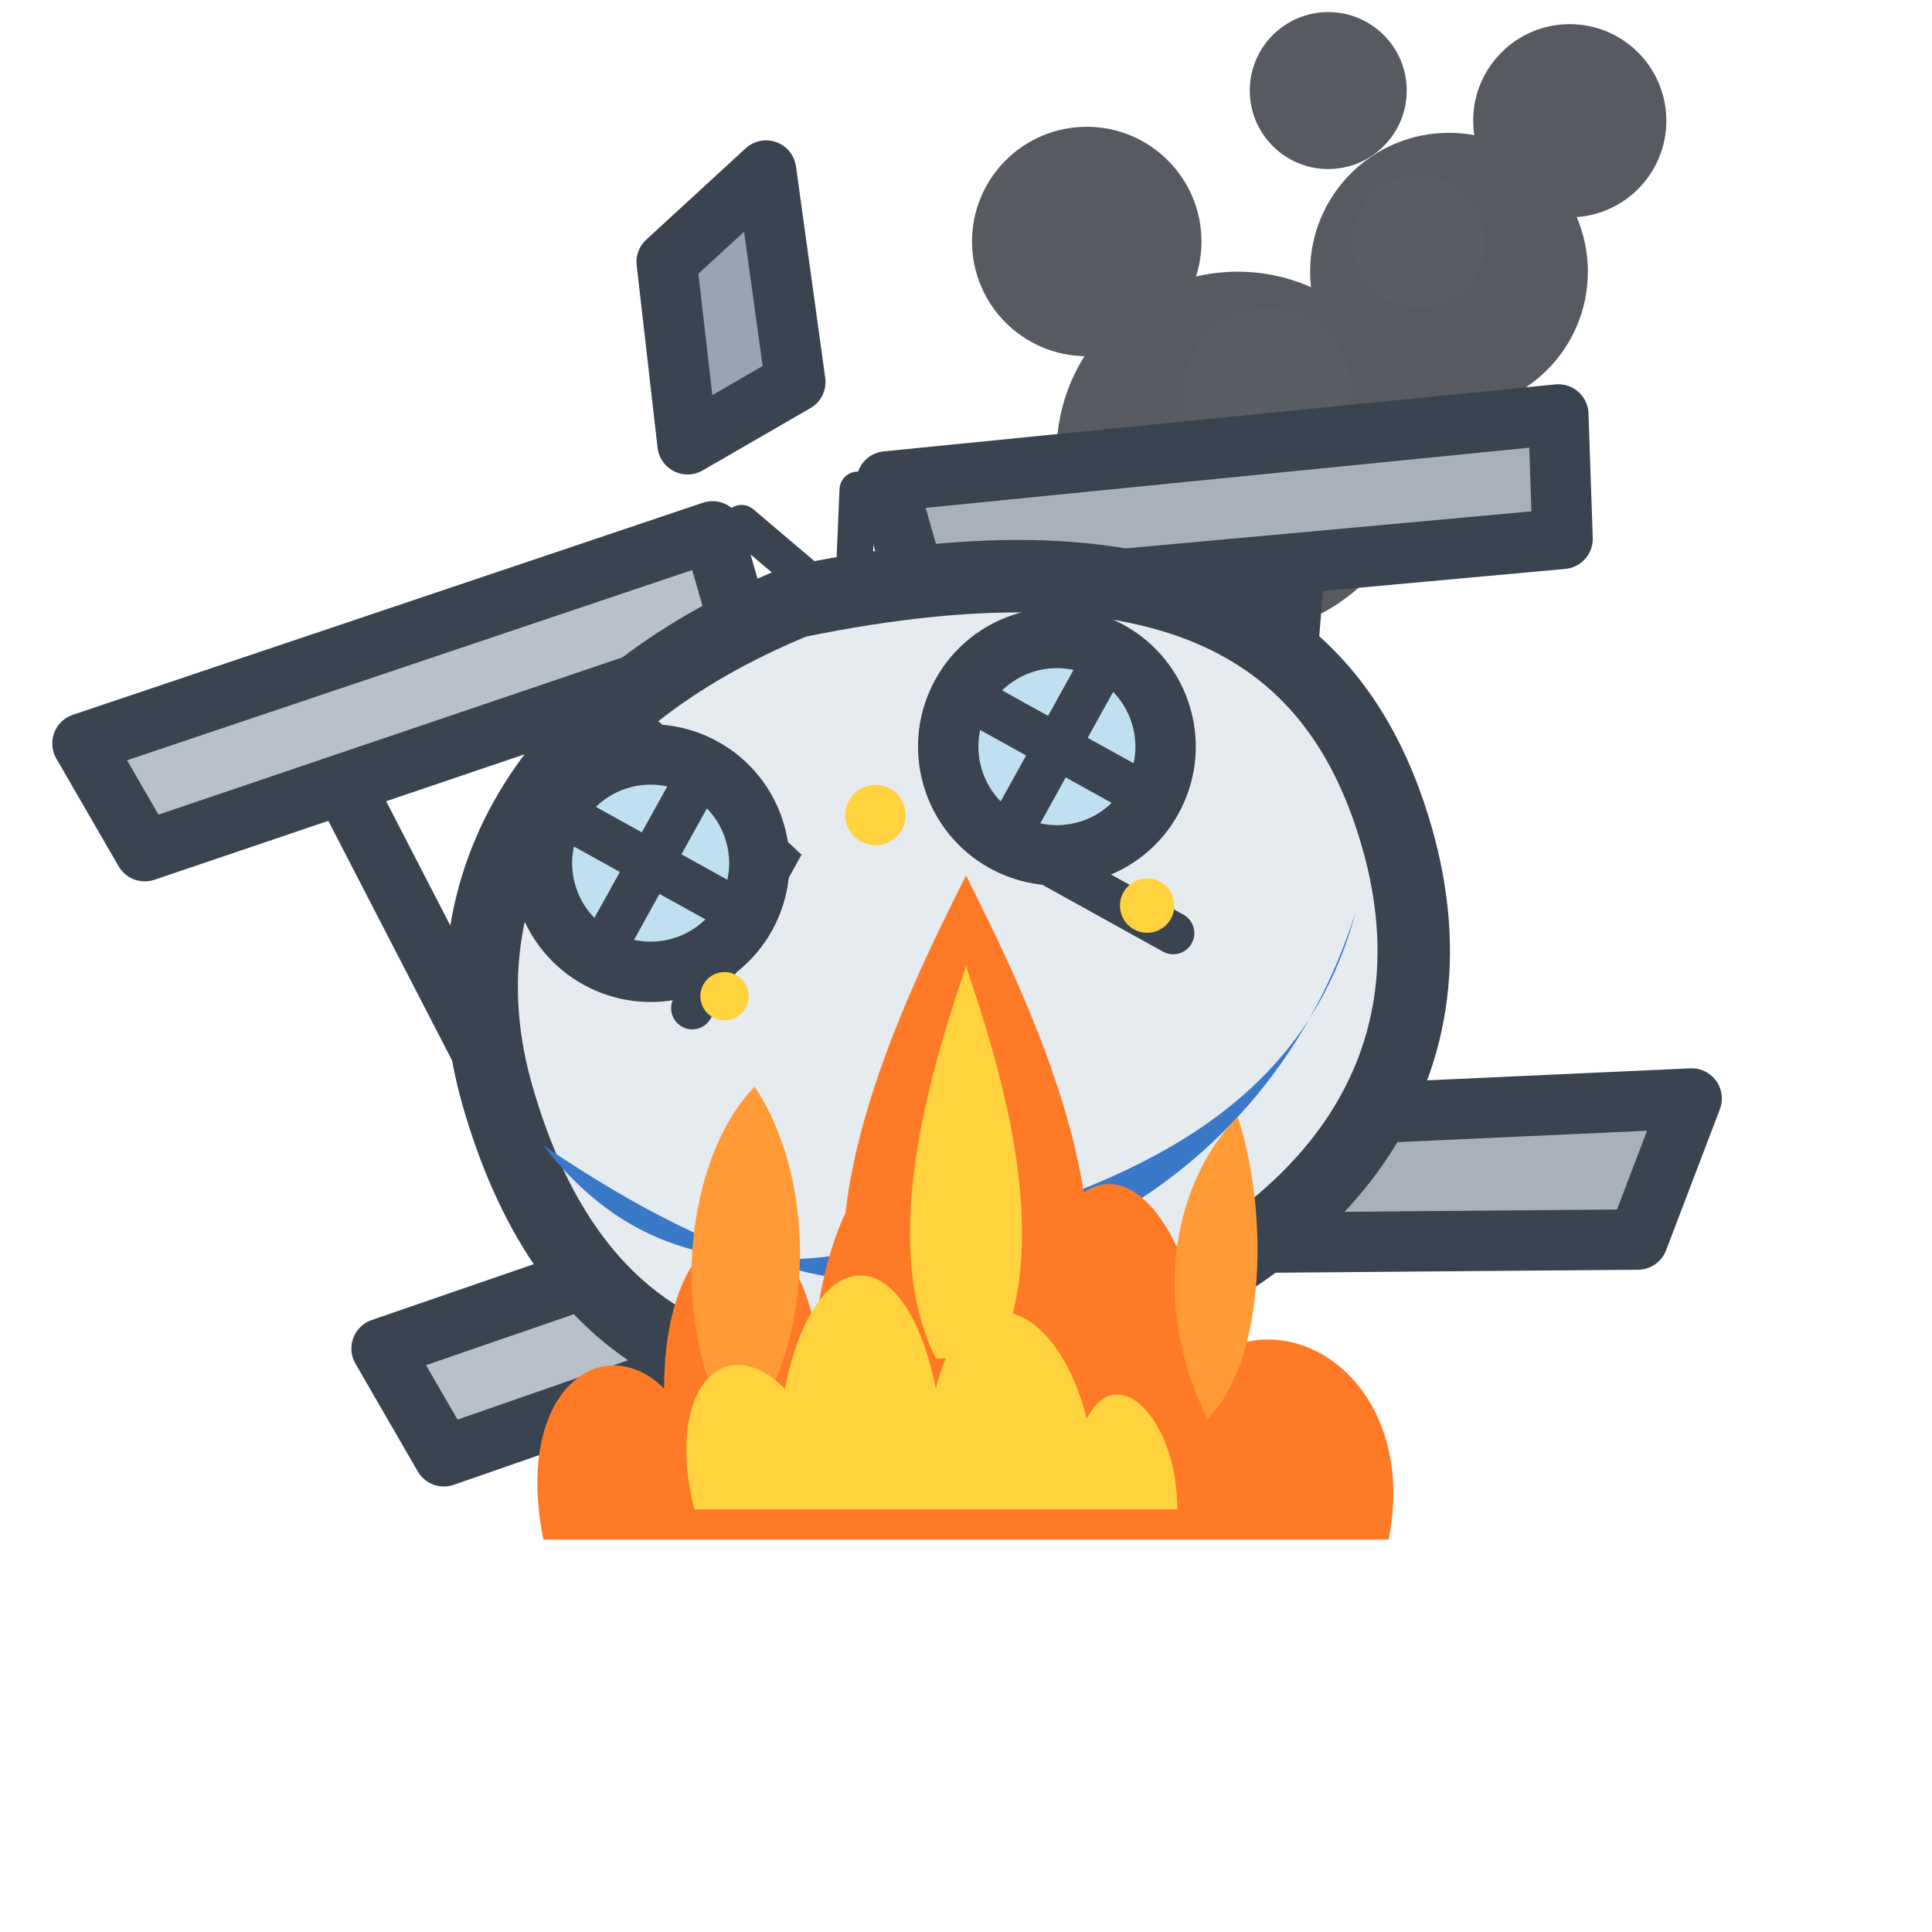
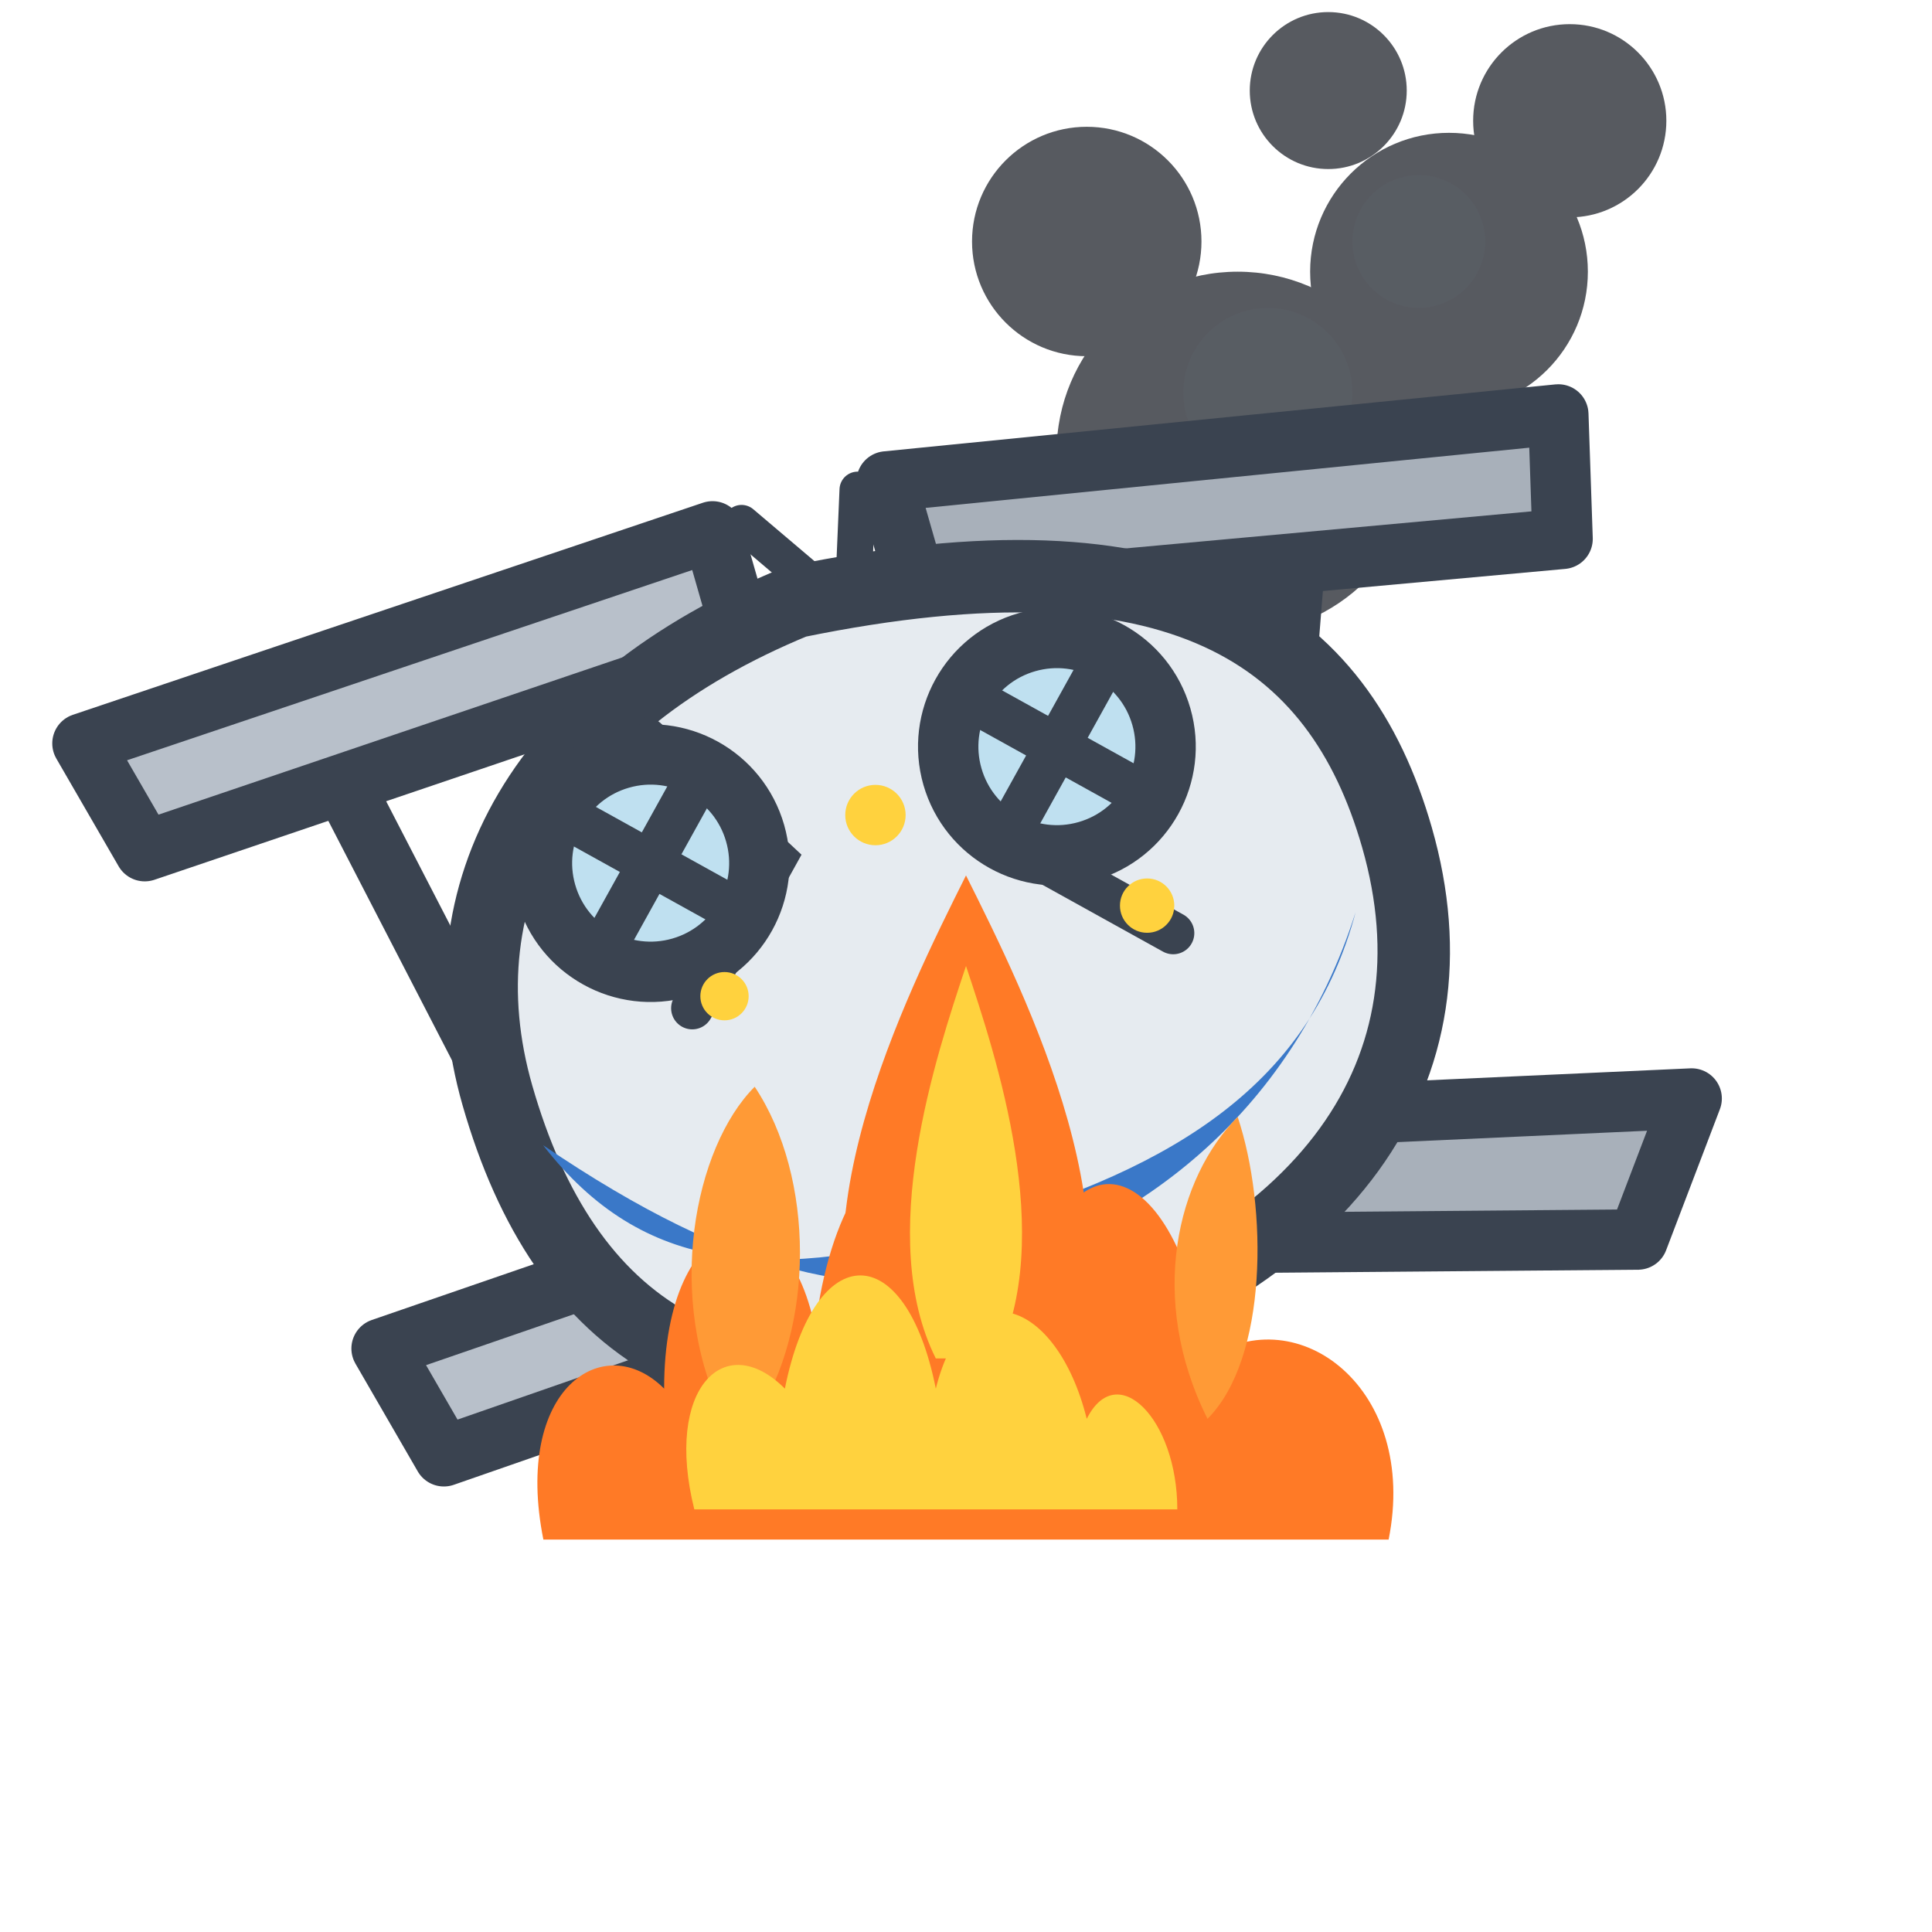
<svg xmlns="http://www.w3.org/2000/svg" viewBox="0 0 64 64">
  <g fill="#3a3d44" opacity="0.85">
    <circle cx="41" cy="15" r="6" />
    <circle cx="48" cy="9" r="4.6" />
    <circle cx="36" cy="8" r="3.8" />
    <circle cx="52" cy="4" r="3.2" />
    <circle cx="44" cy="3" r="2.6" />
  </g>
  <g fill="#5a5e66" opacity="0.55">
    <circle cx="42" cy="13" r="2.8" />
    <circle cx="47" cy="8" r="2.2" />
  </g>
  <g transform="rotate(-16 32 36)">
    <path d="M7 17 L29 16 L29 20 L8 21 Z" fill="#b8c0ca" stroke="#3a4350" stroke-width="2" stroke-linejoin="round" />
    <path d="M35 16 L57 20 L56 24 L35 20 Z" fill="#a8b0ba" stroke="#3a4350" stroke-width="2" stroke-linejoin="round" />
    <path d="M30 16 L32 19 M34 16 L33 19" stroke="#3a4350" stroke-width="1.2" stroke-linecap="round" />
    <g stroke="#3a4350" stroke-width="2" stroke-linecap="round">
      <path d="M15 21 L17 31" />
      <path d="M47 23 L44 31" />
      <path d="M27 20 L28 27" />
    </g>
    <path d="M11 39 L30 38 L30 42 L12 43 Z" fill="#b8c0ca" stroke="#3a4350" stroke-width="2" stroke-linejoin="round" />
    <path d="M34 38 L55 43 L52 47 L34 42 Z" fill="#a8b0ba" stroke="#3a4350" stroke-width="2" stroke-linejoin="round" />
-     <path d="M29 13 L33 12 L34 5 L30 7 Z" fill="#9aa4b0" stroke="#3a4350" stroke-width="2" stroke-linejoin="round" />
    <path d="M17 32 C17 25 22 20 31 19 C44 20 48 25 48 32 C48 40 42 45 31 45 C21 45 17 40 17 32 Z" fill="#e6ebf0" stroke="#3a4350" stroke-width="2.4" />
    <path d="M18 34 C23 40 27 42 31 42 C36 42 42 40 46 34 C43 39 38 40.5 31 40.5 C24 40.5 20 39 18 34 Z" fill="#3a78c8" />
    <path d="M25 22 L28 27 L24 31 M39 24 L36 29 L40 33" stroke="#3a4350" stroke-width="1.4" fill="none" stroke-linecap="round" />
    <circle cx="24" cy="26" r="3.6" fill="#bfe0f0" stroke="#3a4350" stroke-width="2" />
    <circle cx="38" cy="26" r="3.6" fill="#bfe0f0" stroke="#3a4350" stroke-width="2" />
    <path d="M22.2 24.2 L25.8 27.8 M25.8 24.2 L22.2 27.8" stroke="#3a4350" stroke-width="1.5" stroke-linecap="round" />
    <path d="M36.2 24.2 L39.8 27.8 M39.8 24.2 L36.2 27.8" stroke="#3a4350" stroke-width="1.5" stroke-linecap="round" />
  </g>
  <g>
    <path d="M18 51 C17 46 20 44 22 46 C22 40 26 39 27 44 C28 36 33 36 34 44 C35 37 39 38 40 45 C43 43 47 46 46 51 Z" fill="#ff7a26" />
    <path d="M24 47 C22 43 23 38 25 36 C27 39 27 44 25 47 Z" fill="#ff9a36" />
    <path d="M40 47 C38 43 39 39 41 37 C42 40 42 45 40 47 Z" fill="#ff9a36" />
    <path d="M29 46 C26 41 30 33 32 29 C34 33 38 41 35 46 Z" fill="#ff7a26" />
    <path d="M23 50 C22 46 24 44 26 46 C27 41 30 41 31 46 C32 42 35 43 36 47 C37 45 39 47 39 50 Z" fill="#ffd23e" />
    <path d="M31 45 C29 41 31 35 32 32 C33 35 35 41 33 45 Z" fill="#ffd23e" />
  </g>
  <g fill="#ffd23e">
    <circle cx="29" cy="27" r="1" />
    <circle cx="38" cy="30" r="0.9" />
    <circle cx="24" cy="33" r="0.8" />
  </g>
</svg>
